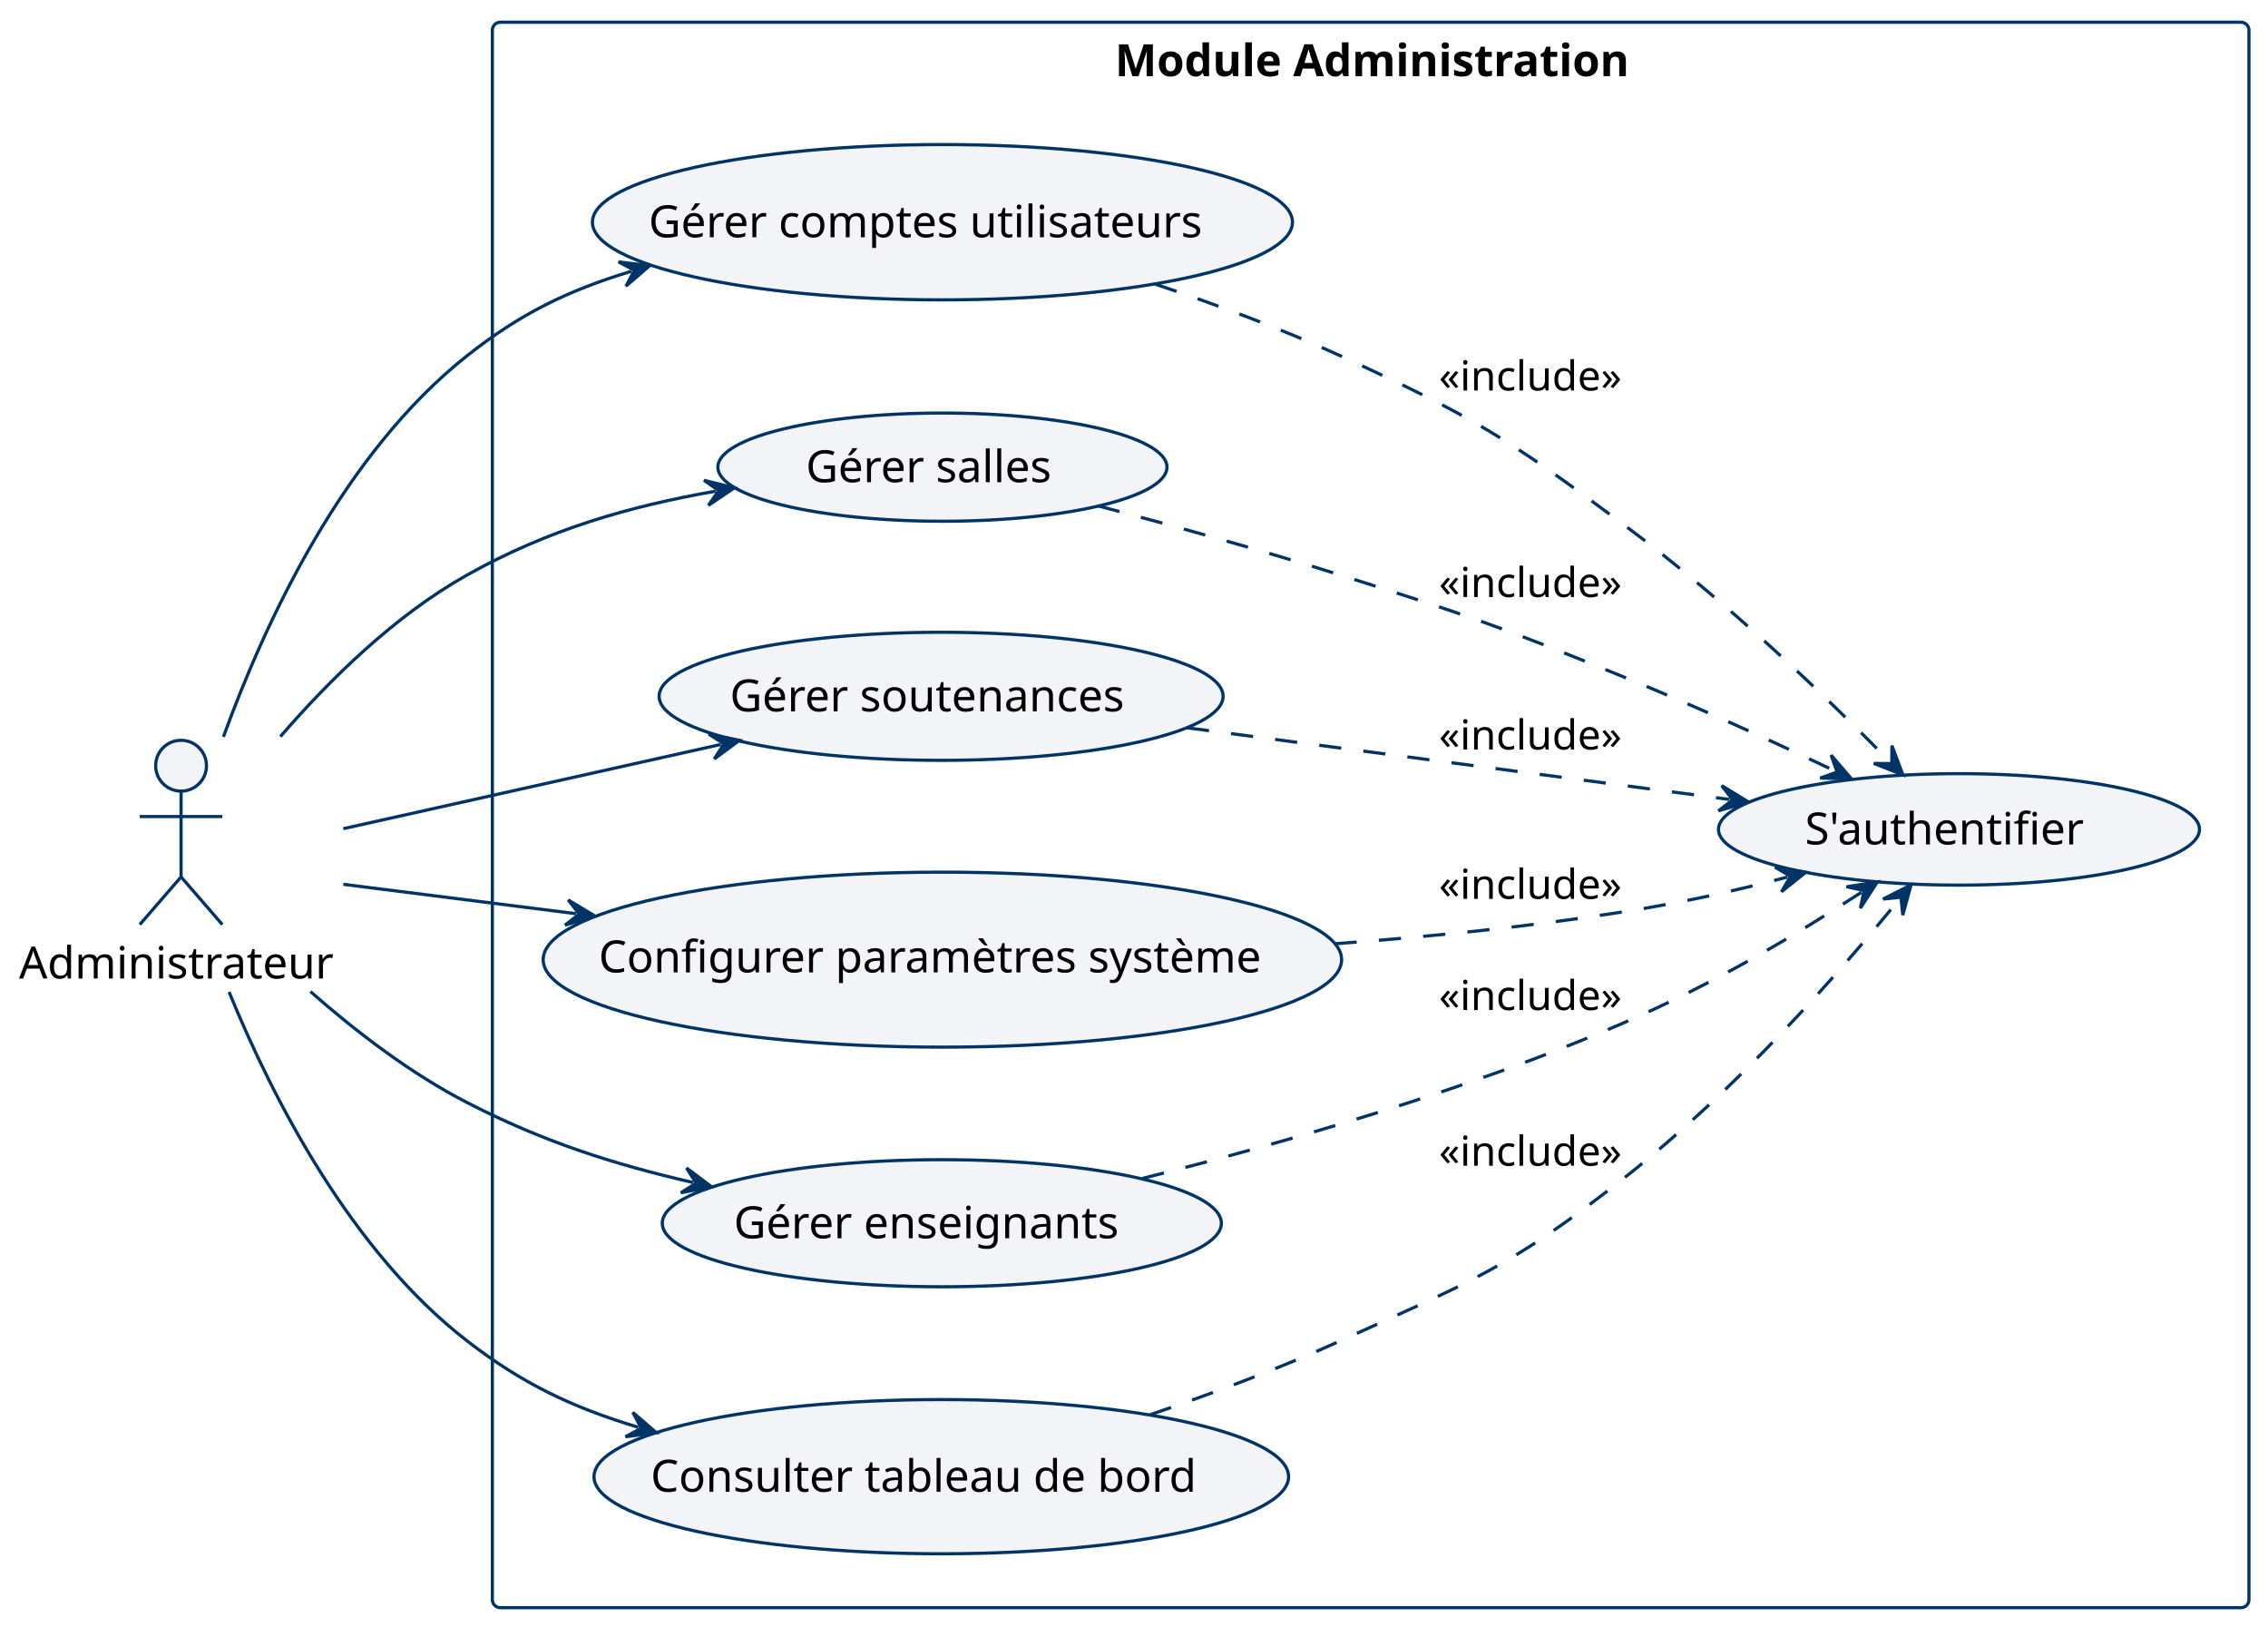
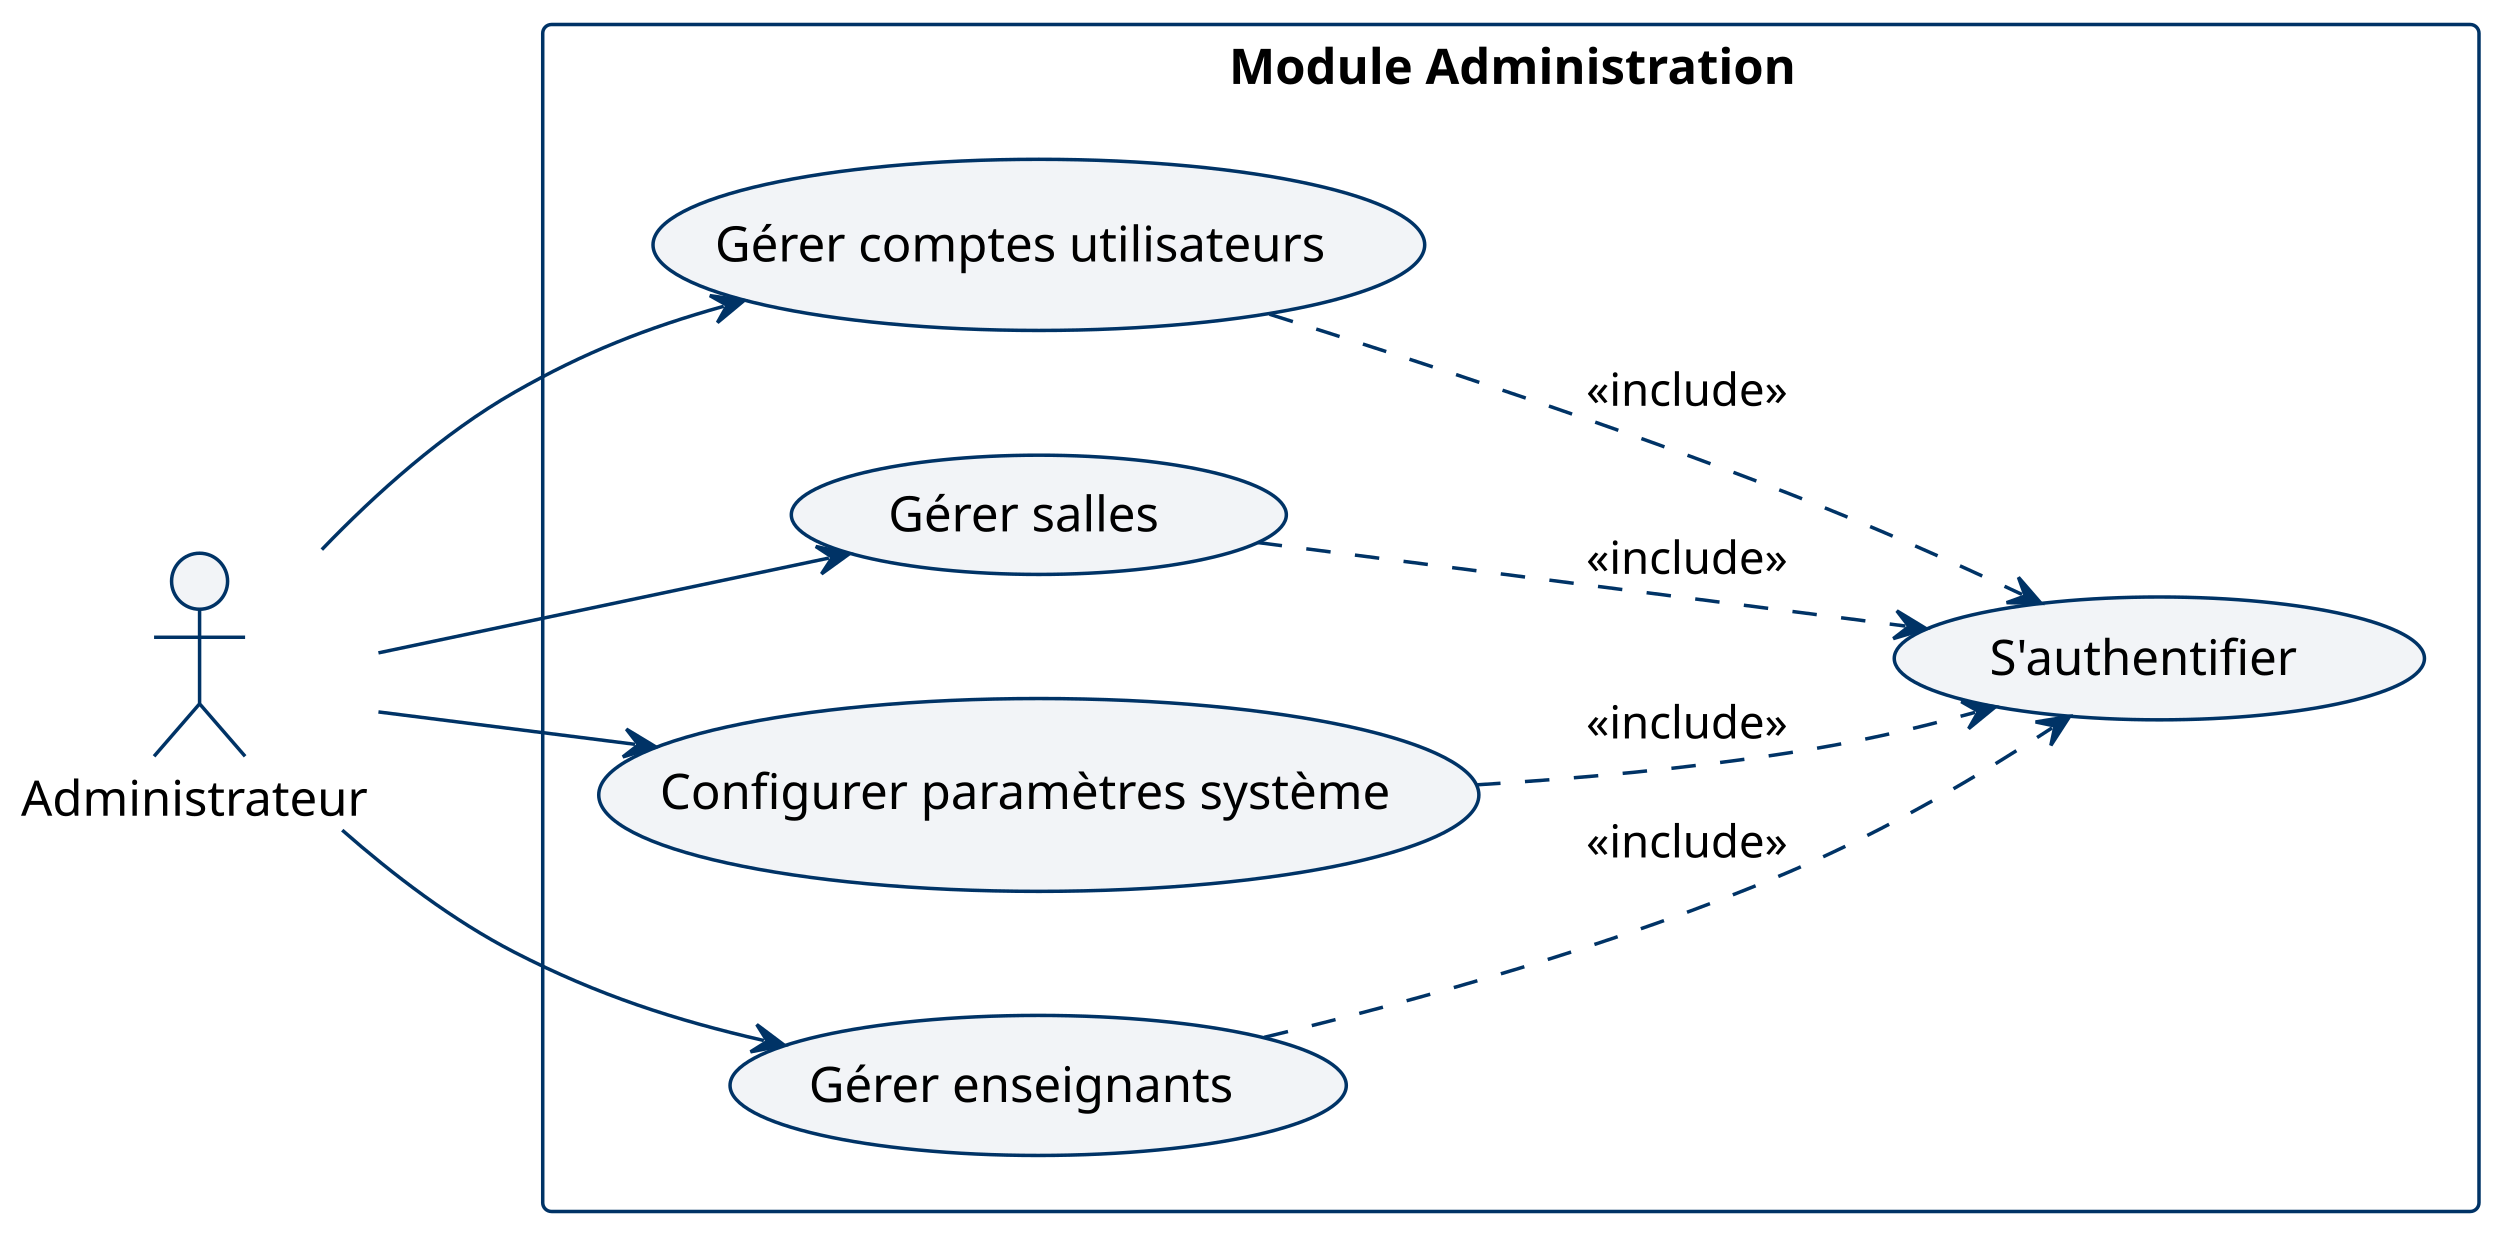
- <svg xmlns="http://www.w3.org/2000/svg" contentStyleType="text/css" height="512px" preserveAspectRatio="none" style="width:714px;height:512px;background:#FFFFFF;" version="1.1" viewBox="0 0 714 512" width="714px" zoomAndPan="magnify">
+ <svg xmlns="http://www.w3.org/2000/svg" contentStyleType="text/css" height="352px" preserveAspectRatio="none" style="width:714px;height:352px;background:#FFFFFF;" version="1.1" viewBox="0 0 714 352" width="714px" zoomAndPan="magnify">
  <defs />
  <g>
    <g id="cluster_Module Administration">
-       <rect fill="none" height="499" rx="2.5" ry="2.5" style="stroke:#003366;stroke-width:1.0;" width="553" x="155" y="7" />
+       <rect fill="none" height="339" rx="2.5" ry="2.5" style="stroke:#003366;stroke-width:1.0;" width="553" x="155" y="7" />
      <text fill="#000000" font-family="sans-serif" font-size="14" font-weight="bold" lengthAdjust="spacing" textLength="161" x="351" y="23.966">Module Administration</text>
    </g>
    <g id="elem_UC1">
      <ellipse cx="296.697" cy="69.939" fill="#F2F4F7" rx="110.197" ry="24.439" style="stroke:#003366;stroke-width:1.0;" />
      <text fill="#000000" font-family="sans-serif" font-size="14" lengthAdjust="spacing" textLength="179" x="204.197" y="74.672">Gérer comptes utilisateurs</text>
    </g>
    <g id="elem_UC2">
      <ellipse cx="296.69" cy="147.029" fill="#F2F4F7" rx="70.69" ry="17.029" style="stroke:#003366;stroke-width:1.0;" />
      <text fill="#000000" font-family="sans-serif" font-size="14" lengthAdjust="spacing" textLength="80" x="253.69" y="151.762">Gérer salles</text>
    </g>
-     <g id="elem_UC3">
-       <ellipse cx="296.274" cy="219.155" fill="#F2F4F7" rx="88.774" ry="20.155" style="stroke:#003366;stroke-width:1.0;" />
-       <text fill="#000000" font-family="sans-serif" font-size="14" lengthAdjust="spacing" textLength="127" x="229.774" y="223.888">Gérer soutenances</text>
-     </g>
    <g id="elem_UC4">
-       <ellipse cx="296.683" cy="302.037" fill="#F2F4F7" rx="125.683" ry="27.537" style="stroke:#003366;stroke-width:1.0;" />
-       <text fill="#000000" font-family="sans-serif" font-size="14" lengthAdjust="spacing" textLength="214" x="188.467" y="306.045">Configurer paramètres système</text>
+       <ellipse cx="296.683" cy="227.037" fill="#F2F4F7" rx="125.683" ry="27.537" style="stroke:#003366;stroke-width:1.0;" />
+       <text fill="#000000" font-family="sans-serif" font-size="14" lengthAdjust="spacing" textLength="214" x="188.467" y="231.045">Configurer paramètres système</text>
    </g>
    <g id="elem_UC5">
-       <ellipse cx="296.501" cy="385" fill="#F2F4F7" rx="88.001" ry="20" style="stroke:#003366;stroke-width:1.0;" />
-       <text fill="#000000" font-family="sans-serif" font-size="14" lengthAdjust="spacing" textLength="125" x="231.001" y="389.733">Gérer enseignants</text>
-     </g>
-     <g id="elem_Dashboard">
-       <ellipse cx="296.335" cy="464.767" fill="#F2F4F7" rx="109.335" ry="24.267" style="stroke:#003366;stroke-width:1.0;" />
-       <text fill="#000000" font-family="sans-serif" font-size="14" lengthAdjust="spacing" textLength="177" x="204.835" y="469.5">Consulter tableau de bord</text>
+       <ellipse cx="296.501" cy="310" fill="#F2F4F7" rx="88.001" ry="20" style="stroke:#003366;stroke-width:1.0;" />
+       <text fill="#000000" font-family="sans-serif" font-size="14" lengthAdjust="spacing" textLength="125" x="231.001" y="314.733">Gérer enseignants</text>
    </g>
    <g id="elem_Auth">
-       <ellipse cx="616.713" cy="261.043" fill="#F2F4F7" rx="75.713" ry="17.543" style="stroke:#003366;stroke-width:1.0;" />
-       <text fill="#000000" font-family="sans-serif" font-size="14" lengthAdjust="spacing" textLength="91" x="568.213" y="265.776">S'authentifier</text>
+       <ellipse cx="616.713" cy="188.043" fill="#F2F4F7" rx="75.713" ry="17.543" style="stroke:#003366;stroke-width:1.0;" />
+       <text fill="#000000" font-family="sans-serif" font-size="14" lengthAdjust="spacing" textLength="91" x="568.213" y="192.775">S'authentifier</text>
    </g>
    <g id="elem_Admin">
-       <ellipse cx="57" cy="241" fill="#F2F4F7" rx="8" ry="8" style="stroke:#003366;stroke-width:1.0;" />
-       <path d="M57,249 L57,276 M44,257 L70,257 M57,276 L44,291 M57,276 L70,291 " fill="none" style="stroke:#003366;stroke-width:1.0;" />
-       <text fill="#000000" font-family="sans-serif" font-size="14" lengthAdjust="spacing" textLength="102" x="6" y="307.966">Administrateur</text>
+       <ellipse cx="57" cy="166" fill="#F2F4F7" rx="8" ry="8" style="stroke:#003366;stroke-width:1.0;" />
+       <path d="M57,174 L57,201 M44,182 L70,182 M57,201 L44,216 M57,201 L70,216 " fill="none" style="stroke:#003366;stroke-width:1.0;" />
+       <text fill="#000000" font-family="sans-serif" font-size="14" lengthAdjust="spacing" textLength="102" x="6" y="232.966">Administrateur</text>
    </g>
    <g id="link_Admin_UC1">
-       <path d="M70.33,231.92 C83.57,195.45 108.11,142.77 147,112 C163.6,98.87 178.35,91.587 198.76,85.376 " fill="none" id="Admin-to-UC1" style="stroke:#003366;stroke-width:1.0;" />
-       <polygon fill="#003366" points="204.5,83.63,194.725,82.423,199.716,85.085,197.054,90.077,204.5,83.63" style="stroke:#003366;stroke-width:1.0;" />
+       <path d="M91.91,156.97 C107.29,140.99 126.59,123.66 147,112 C167.01,100.57 184.555,93.707 206.705,87.467 " fill="none" id="Admin-to-UC1" style="stroke:#003366;stroke-width:1.0;" />
+       <polygon fill="#003366" points="212.48,85.84,202.733,84.43,207.667,87.196,204.902,92.131,212.48,85.84" style="stroke:#003366;stroke-width:1.0;" />
    </g>
    <g id="link_Admin_UC2">
-       <path d="M88.27,231.83 C103.92,213.73 124.45,193.64 147,181 C172.61,166.65 198.021,159.391 225.281,154.59 " fill="none" id="Admin-to-UC2" style="stroke:#003366;stroke-width:1.0;" />
-       <polygon fill="#003366" points="231.19,153.55,221.633,151.171,226.266,154.417,223.02,159.05,231.19,153.55" style="stroke:#003366;stroke-width:1.0;" />
-     </g>
-     <g id="link_Admin_UC3">
-       <path d="M108.08,260.82 C144.41,252.72 187.964,242.996 226.934,234.306 " fill="none" id="Admin-to-UC3" style="stroke:#003366;stroke-width:1.0;" />
-       <polygon fill="#003366" points="232.79,233,223.135,231.055,227.91,234.088,224.876,238.863,232.79,233" style="stroke:#003366;stroke-width:1.0;" />
+       <path d="M108.08,186.46 C147.54,178.15 196.558,167.825 236.738,159.375 " fill="none" id="Admin-to-UC2" style="stroke:#003366;stroke-width:1.0;" />
+       <polygon fill="#003366" points="242.61,158.14,232.979,156.078,237.717,159.169,234.626,163.907,242.61,158.14" style="stroke:#003366;stroke-width:1.0;" />
    </g>
    <g id="link_Admin_UC4">
-       <path d="M108.08,278.33 C131.21,281.25 153.697,284.089 181.357,287.579 " fill="none" id="Admin-to-UC4" style="stroke:#003366;stroke-width:1.0;" />
-       <polygon fill="#003366" points="187.31,288.33,178.881,283.235,182.349,287.704,177.88,291.172,187.31,288.33" style="stroke:#003366;stroke-width:1.0;" />
+       <path d="M108.08,203.33 C131.21,206.25 153.697,209.089 181.357,212.579 " fill="none" id="Admin-to-UC4" style="stroke:#003366;stroke-width:1.0;" />
+       <polygon fill="#003366" points="187.31,213.33,178.881,208.235,182.349,212.704,177.88,216.172,187.31,213.33" style="stroke:#003366;stroke-width:1.0;" />
    </g>
    <g id="link_Admin_UC5">
-       <path d="M97.74,312.09 C112.22,324.82 129.39,337.94 147,347 C170.78,359.24 192.922,366.389 218.162,372.178 " fill="none" id="Admin-to-UC5" style="stroke:#003366;stroke-width:1.0;" />
-       <polygon fill="#003366" points="224.01,373.52,216.132,367.609,219.137,372.402,214.344,375.406,224.01,373.52" style="stroke:#003366;stroke-width:1.0;" />
-     </g>
-     <g id="link_Admin_Dashboard">
-       <path d="M72.11,312.21 C86.05,346.23 110.6,393.83 147,422 C164.3,435.39 179.896,442.876 200.936,449.226 " fill="none" id="Admin-to-Dashboard" style="stroke:#003366;stroke-width:1.0;" />
-       <polygon fill="#003366" points="206.68,450.96,199.22,444.53,201.893,449.515,196.908,452.189,206.68,450.96" style="stroke:#003366;stroke-width:1.0;" />
+       <path d="M97.74,237.09 C112.22,249.82 129.39,262.94 147,272 C170.78,284.24 192.922,291.389 218.162,297.178 " fill="none" id="Admin-to-UC5" style="stroke:#003366;stroke-width:1.0;" />
+       <polygon fill="#003366" points="224.01,298.52,216.132,292.609,219.137,297.402,214.344,300.406,224.01,298.52" style="stroke:#003366;stroke-width:1.0;" />
    </g>
    <g id="link_UC1_Auth">
-       <path d="M363.77,89.47 C382.89,95.85 403.56,103.51 422,112 C463.82,131.24 474.07,137.5 511,165 C544.39,189.87 575.032,219.464 594.861,239.613 " fill="none" id="UC1-to-Auth" style="stroke:#003366;stroke-width:1.0;stroke-dasharray:7.0,7.0;" />
-       <polygon fill="#003366" points="599.07,243.89,595.608,234.67,595.563,240.326,589.906,240.281,599.07,243.89" style="stroke:#003366;stroke-width:1.0;" />
-       <text fill="#000000" font-family="sans-serif" font-size="13" lengthAdjust="spacing" textLength="57" x="453" y="122.897">«include»</text>
+       <path d="M362.57,89.75 C405.18,103.14 461.87,121.84 511,141 C535.46,150.54 557.047,160.194 577.487,169.774 " fill="none" id="UC1-to-Auth" style="stroke:#003366;stroke-width:1.0;stroke-dasharray:7.0,7.0;" />
+       <polygon fill="#003366" points="582.92,172.32,576.468,164.879,578.393,170.198,573.073,172.122,582.92,172.32" style="stroke:#003366;stroke-width:1.0;" />
+       <text fill="#000000" font-family="sans-serif" font-size="13" lengthAdjust="spacing" textLength="57" x="453" y="115.897">«include»</text>
    </g>
    <g id="link_UC2_Auth">
-       <path d="M345.65,159.2 C368.85,165.33 397,173.11 422,181 C462.08,193.66 472.09,197.1 511,213 C535.4,222.97 557.001,232.844 577.451,242.564 " fill="none" id="UC2-to-Auth" style="stroke:#003366;stroke-width:1.0;stroke-dasharray:7.0,7.0;" />
-       <polygon fill="#003366" points="582.87,245.14,576.459,237.664,578.354,242.994,573.024,244.889,582.87,245.14" style="stroke:#003366;stroke-width:1.0;" />
-       <text fill="#000000" font-family="sans-serif" font-size="13" lengthAdjust="spacing" textLength="57" x="453" y="187.897">«include»</text>
-     </g>
-     <g id="link_UC3_Auth">
-       <path d="M373.67,229.06 C427.6,236.18 493.222,244.854 544.482,251.624 " fill="none" id="UC3-to-Auth" style="stroke:#003366;stroke-width:1.0;stroke-dasharray:7.0,7.0;" />
-       <polygon fill="#003366" points="550.43,252.41,542.031,247.266,545.473,251.755,540.984,255.197,550.43,252.41" style="stroke:#003366;stroke-width:1.0;" />
-       <text fill="#000000" font-family="sans-serif" font-size="13" lengthAdjust="spacing" textLength="57" x="453" y="235.897">«include»</text>
+       <path d="M359.19,154.95 C414.1,162.03 488.209,171.594 544.199,178.804 " fill="none" id="UC2-to-Auth" style="stroke:#003366;stroke-width:1.0;stroke-dasharray:7.0,7.0;" />
+       <polygon fill="#003366" points="550.15,179.57,541.735,174.453,545.191,178.931,540.713,182.388,550.15,179.57" style="stroke:#003366;stroke-width:1.0;" />
+       <text fill="#000000" font-family="sans-serif" font-size="13" lengthAdjust="spacing" textLength="57" x="453" y="163.897">«include»</text>
    </g>
    <g id="link_UC4_Auth">
-       <path d="M420.13,297.05 C449.98,294.84 481.73,291.63 511,287 C530.02,283.99 544.844,280.704 562.714,276.044 " fill="none" id="UC4-to-Auth" style="stroke:#003366;stroke-width:1.0;stroke-dasharray:7.0,7.0;" />
-       <polygon fill="#003366" points="568.52,274.53,558.802,272.93,563.682,275.792,560.821,280.672,568.52,274.53" style="stroke:#003366;stroke-width:1.0;" />
-       <text fill="#000000" font-family="sans-serif" font-size="13" lengthAdjust="spacing" textLength="57" x="453" y="282.897">«include»</text>
+       <path d="M421.56,224.16 C450.99,222.35 482.2,219.48 511,215 C530.53,211.96 545.923,208.424 564.083,203.454 " fill="none" id="UC4-to-Auth" style="stroke:#003366;stroke-width:1.0;stroke-dasharray:7.0,7.0;" />
+       <polygon fill="#003366" points="569.87,201.87,560.133,200.388,565.047,203.19,562.245,208.104,569.87,201.87" style="stroke:#003366;stroke-width:1.0;" />
+       <text fill="#000000" font-family="sans-serif" font-size="13" lengthAdjust="spacing" textLength="57" x="453" y="210.897">«include»</text>
    </g>
    <g id="link_UC5_Auth">
-       <path d="M359.62,370.9 C402.98,360.04 461.68,343.3 511,322 C539.74,309.59 565.388,294.228 586.018,280.828 " fill="none" id="UC5-to-Auth" style="stroke:#003366;stroke-width:1.0;stroke-dasharray:7.0,7.0;" />
-       <polygon fill="#003366" points="591.05,277.56,581.324,279.108,586.857,280.284,585.681,285.817,591.05,277.56" style="stroke:#003366;stroke-width:1.0;" />
-       <text fill="#000000" font-family="sans-serif" font-size="13" lengthAdjust="spacing" textLength="57" x="453" y="317.897">«include»</text>
-     </g>
-     <g id="link_Dashboard_Auth">
-       <path d="M362.06,445.27 C381.61,438.62 402.95,430.66 422,422 C463.51,403.14 475.14,399.16 511,371 C547.25,342.53 578.984,306.226 597.824,283.166 " fill="none" id="Dashboard-to-Auth" style="stroke:#003366;stroke-width:1.0;stroke-dasharray:7.0,7.0;" />
-       <polygon fill="#003366" points="601.62,278.52,592.828,282.959,598.457,282.392,599.023,288.02,601.62,278.52" style="stroke:#003366;stroke-width:1.0;" />
-       <text fill="#000000" font-family="sans-serif" font-size="13" lengthAdjust="spacing" textLength="57" x="453" y="366.897">«include»</text>
+       <path d="M361.05,296.26 C404.27,285.86 462.25,269.8 511,249 C539.79,236.71 565.445,221.349 586.055,207.899 " fill="none" id="UC5-to-Auth" style="stroke:#003366;stroke-width:1.0;stroke-dasharray:7.0,7.0;" />
+       <polygon fill="#003366" points="591.08,204.62,581.357,206.189,586.893,207.353,585.729,212.888,591.08,204.62" style="stroke:#003366;stroke-width:1.0;" />
+       <text fill="#000000" font-family="sans-serif" font-size="13" lengthAdjust="spacing" textLength="57" x="453" y="244.897">«include»</text>
    </g>
  </g>
</svg>
